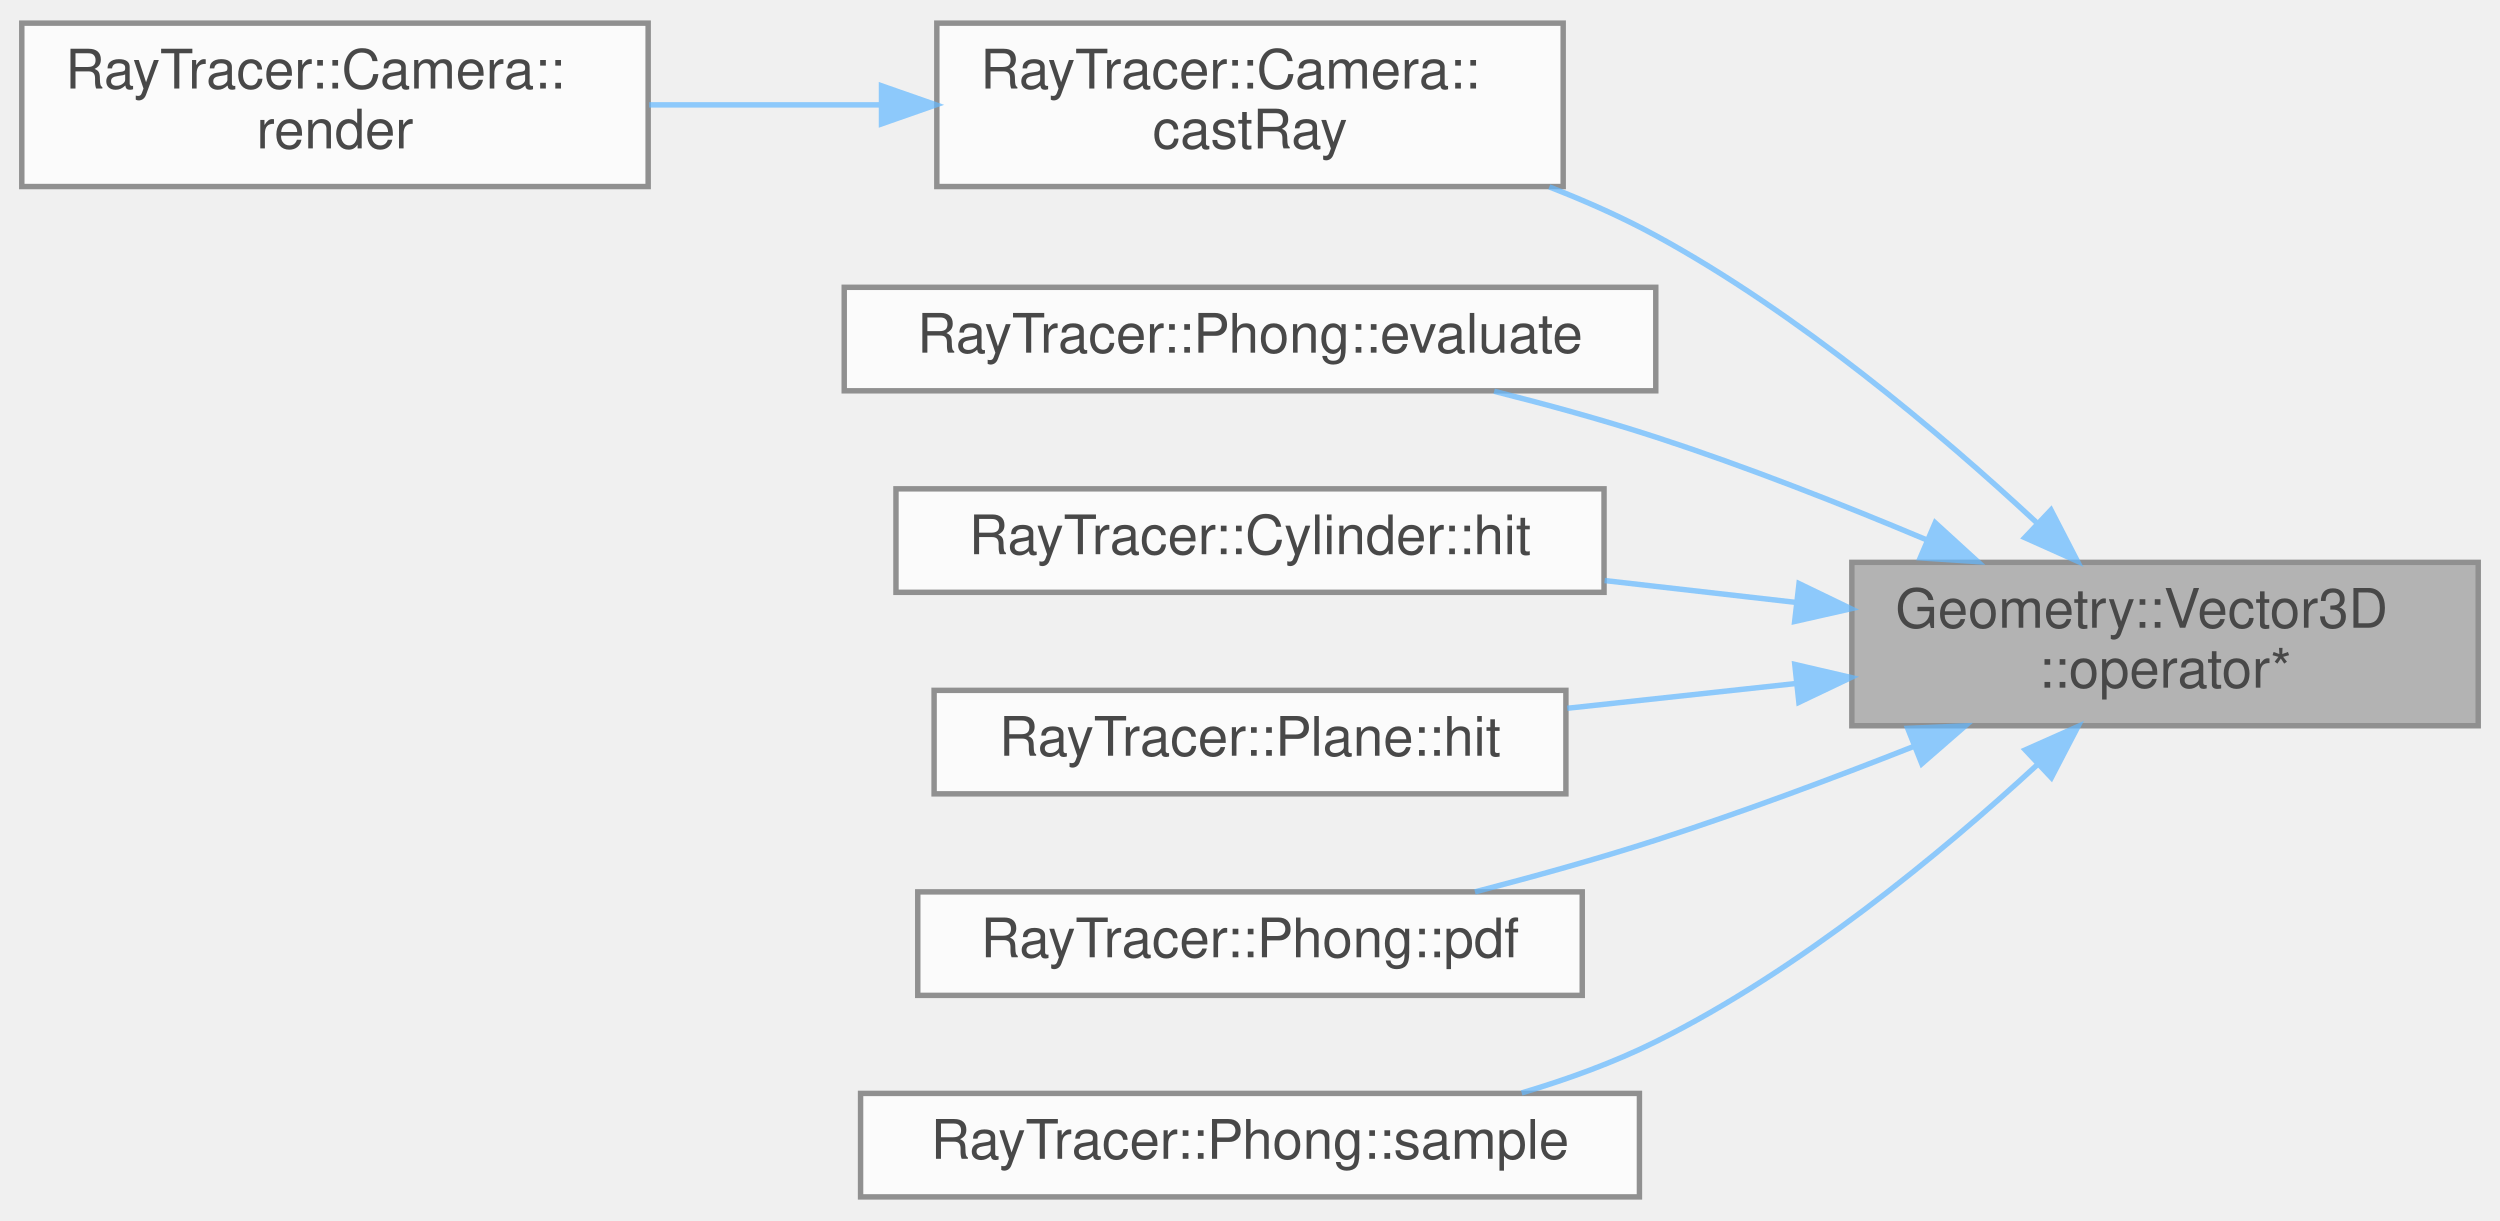
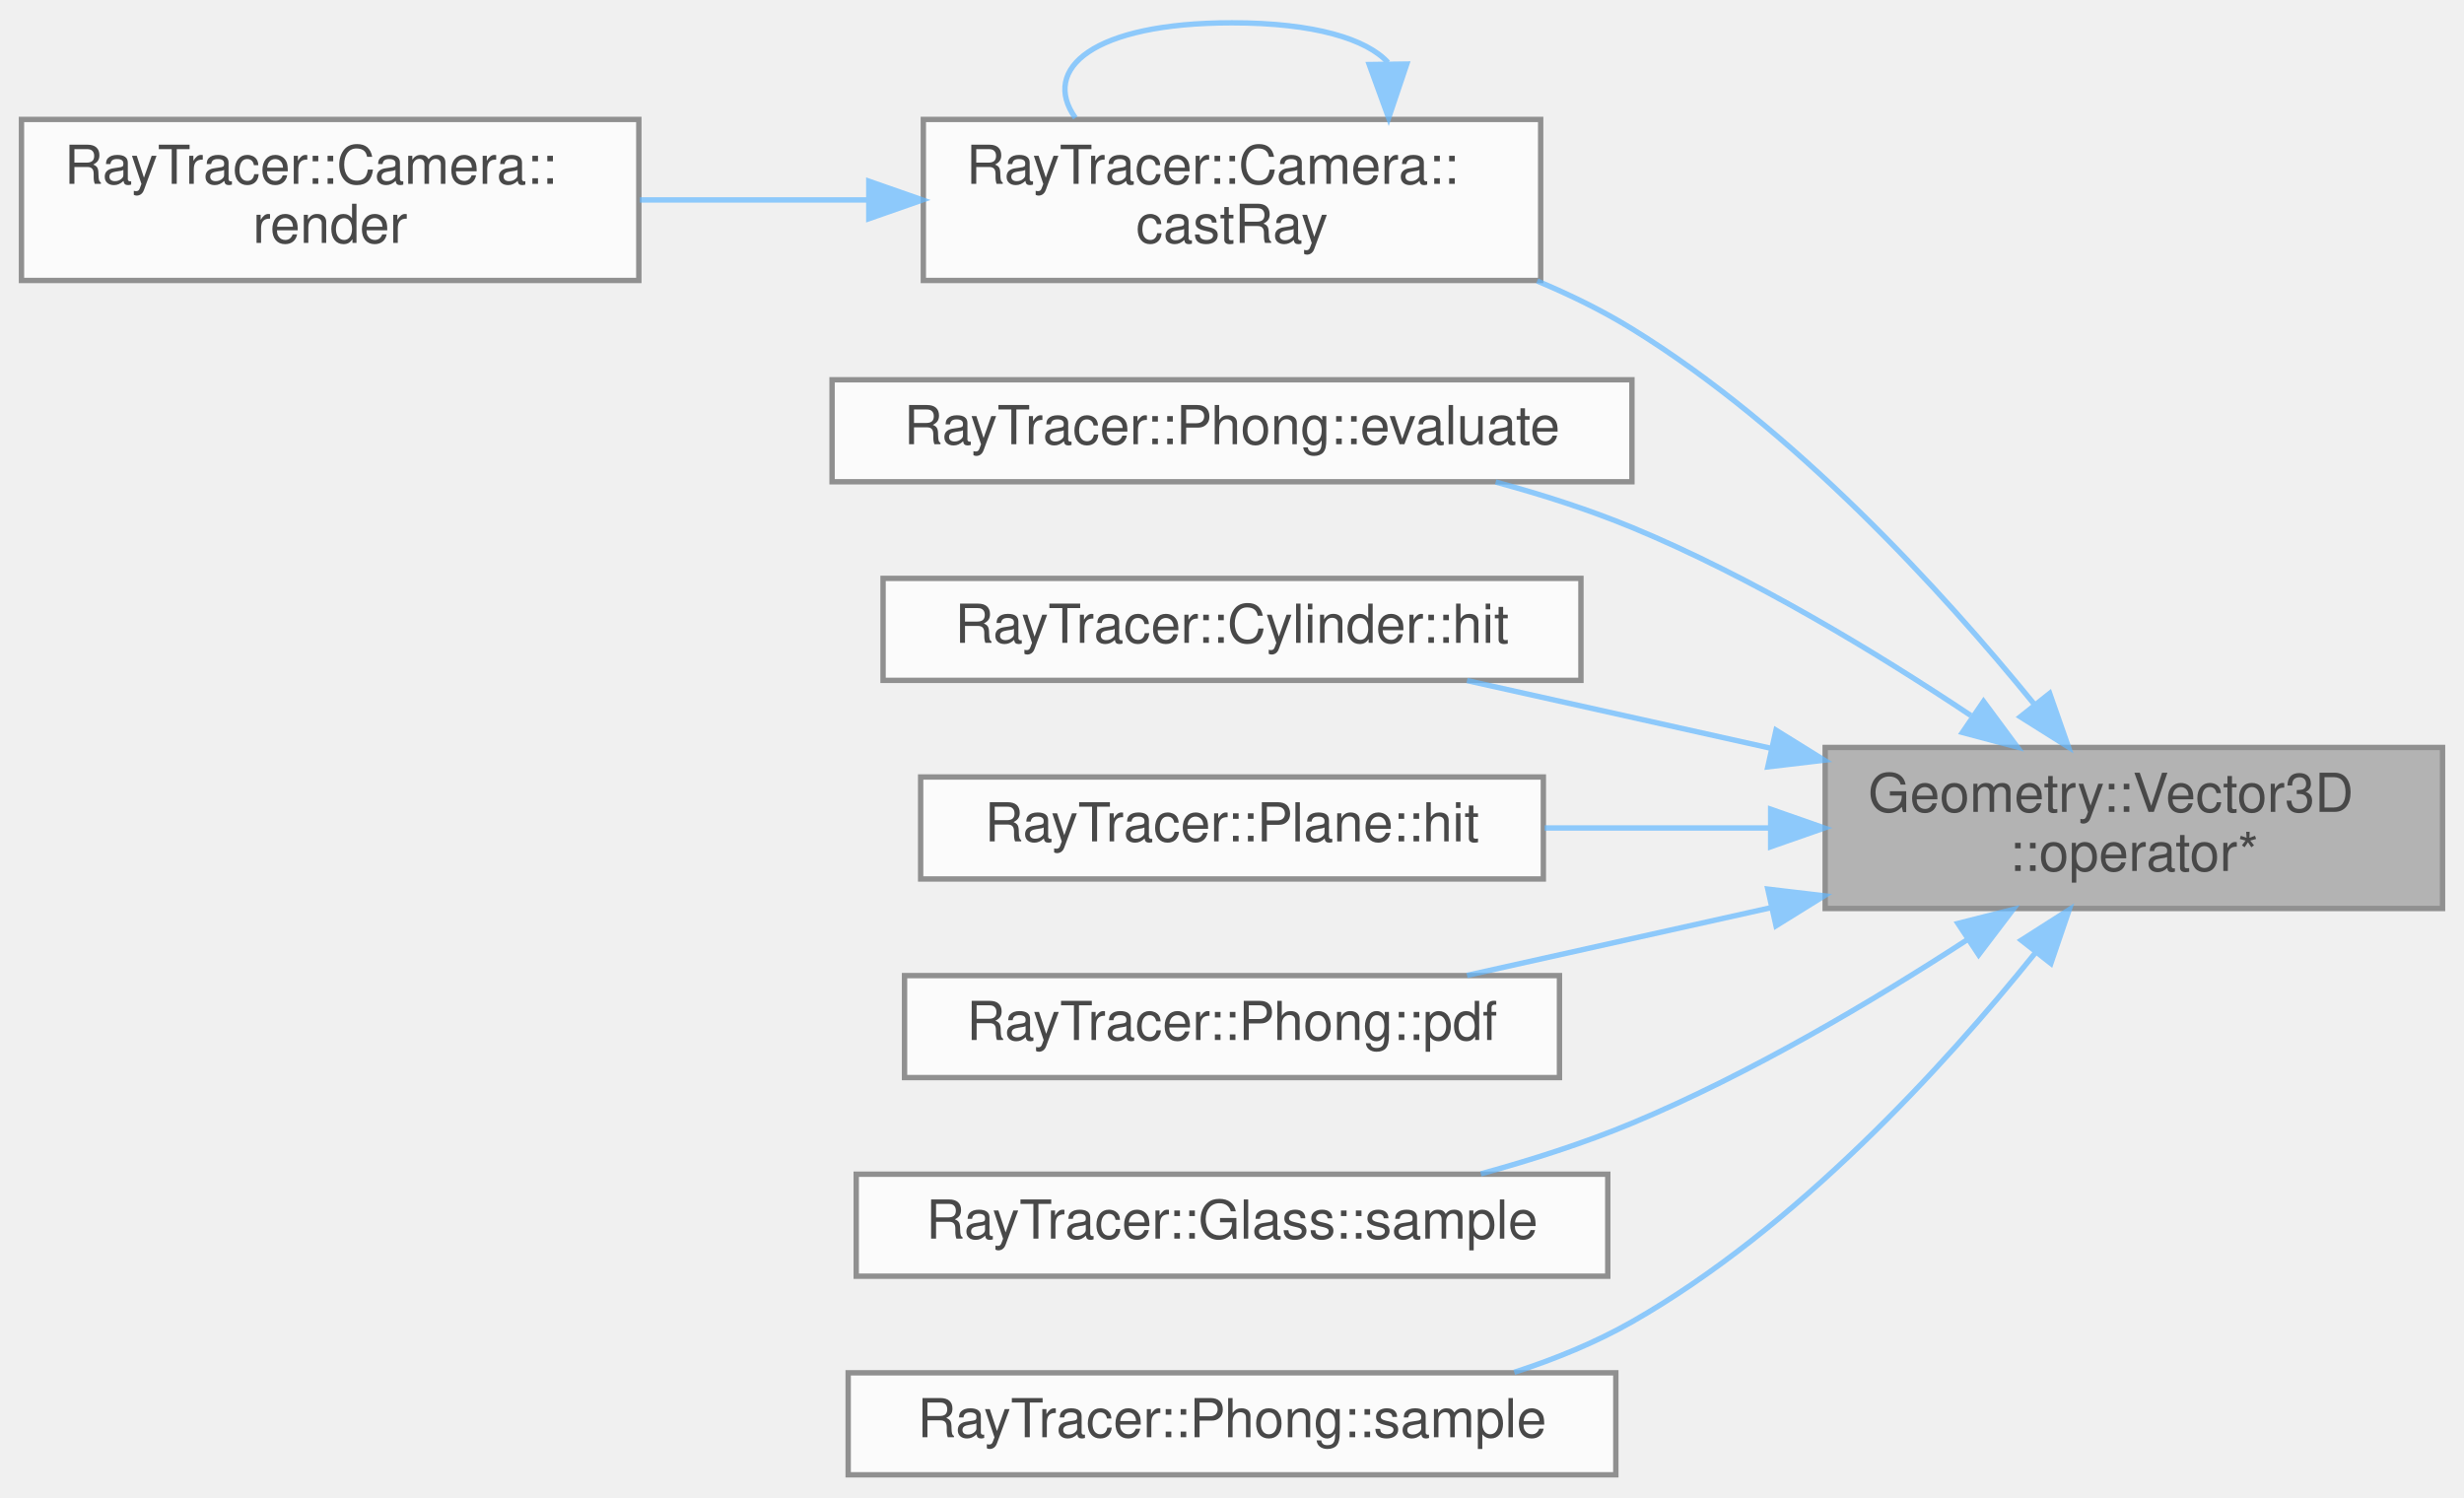
- <svg xmlns="http://www.w3.org/2000/svg" xmlns:xlink="http://www.w3.org/1999/xlink" width="459pt" height="224pt" viewBox="0.00 0.00 459.00 223.50">
+ <svg xmlns="http://www.w3.org/2000/svg" xmlns:xlink="http://www.w3.org/1999/xlink" width="459pt" height="279pt" viewBox="0.00 0.00 459.00 278.50">
  <svg id="main" version="1.1" xml:space="preserve">
    <style type="text/css">
.node, .edge {opacity: 0.7;}
.node.selected, .edge.selected {opacity: 1;}
.edge:hover path { stroke: red; }
.edge:hover polygon { stroke: red; fill: red; }
</style>
    <svg id="graph" class="graph">
-       <g id="graph0" class="graph" transform="scale(1 1) rotate(0) translate(4 219.5)">
+       <g id="graph0" class="graph" transform="scale(1 1) rotate(0) translate(4 274.5)">
        <g id="Node000001" class="node">
          <g id="a_Node000001">
            <a xlink:title=" ">
-               <polygon fill="#999999" stroke="#666666" points="451,-116.5 336,-116.5 336,-86.5 451,-86.5 451,-116.5" />
-               <text text-anchor="start" x="344" y="-104.5" font-family="Helvetica,sans-Serif" font-size="10.00">Geometry::Vector3D</text>
-               <text text-anchor="middle" x="393.5" y="-93.5" font-family="Helvetica,sans-Serif" font-size="10.00">::operator*</text>
+               <polygon fill="#999999" stroke="#666666" points="451,-135.5 336,-135.5 336,-105.5 451,-105.5 451,-135.5" />
+               <text text-anchor="start" x="344" y="-123.5" font-family="Helvetica,sans-Serif" font-size="10.00">Geometry::Vector3D</text>
+               <text text-anchor="middle" x="393.5" y="-112.5" font-family="Helvetica,sans-Serif" font-size="10.00">::operator*</text>
            </a>
          </g>
        </g>
        <g id="Node000002" class="node">
          <g id="a_Node000002">
            <a xlink:href="classRayTracer_1_1Camera.html#a7cd2251f34b6dda51fe338512e598571" target="_top" xlink:title="Evaluate the rendering equation along a ray, deterministically.">
-               <polygon fill="white" stroke="#666666" points="283,-215.5 168,-215.5 168,-185.5 283,-185.5 283,-215.5" />
-               <text text-anchor="start" x="176" y="-203.5" font-family="Helvetica,sans-Serif" font-size="10.00">RayTracer::Camera::</text>
-               <text text-anchor="middle" x="225.5" y="-192.5" font-family="Helvetica,sans-Serif" font-size="10.00">castRay</text>
+               <polygon fill="white" stroke="#666666" points="283,-252.5 168,-252.5 168,-222.5 283,-222.5 283,-252.5" />
+               <text text-anchor="start" x="176" y="-240.5" font-family="Helvetica,sans-Serif" font-size="10.00">RayTracer::Camera::</text>
+               <text text-anchor="middle" x="225.5" y="-229.5" font-family="Helvetica,sans-Serif" font-size="10.00">castRay</text>
            </a>
          </g>
        </g>
        <g id="edge1_Node000001_Node000002" class="edge">
          <g id="a_edge1_Node000001_Node000002">
            <a xlink:title=" ">
-               <path fill="none" stroke="#63b8ff" d="M369.87,-123.85C352.13,-140.33 326.14,-162.27 300,-176.5 293.87,-179.84 287.2,-182.81 280.45,-185.43" />
-               <polygon fill="#63b8ff" stroke="#63b8ff" points="372.56,-126.12 377.42,-116.71 367.75,-121.04 372.56,-126.12" />
+               <path fill="none" stroke="#63b8ff" d="M374.89,-143.63C357.83,-164.58 330.17,-194.93 300,-213.5 294.51,-216.88 288.5,-219.83 282.35,-222.4" />
+               <polygon fill="#63b8ff" stroke="#63b8ff" points="377.82,-145.57 381.32,-135.57 372.35,-141.21 377.82,-145.57" />
            </a>
          </g>
        </g>
        <g id="Node000004" class="node">
          <g id="a_Node000004">
            <a xlink:href="classRayTracer_1_1Phong.html#a2526bd20be0b2cbb045250c4a6573b27" target="_top" xlink:title="Evaluate the BRDF for a given pair of directions.">
-               <polygon fill="white" stroke="#666666" points="300,-167 151,-167 151,-148 300,-148 300,-167" />
-               <text text-anchor="middle" x="225.5" y="-155" font-family="Helvetica,sans-Serif" font-size="10.00">RayTracer::Phong::evaluate</text>
+               <polygon fill="white" stroke="#666666" points="300,-204 151,-204 151,-185 300,-185 300,-204" />
+               <text text-anchor="middle" x="225.5" y="-192" font-family="Helvetica,sans-Serif" font-size="10.00">RayTracer::Phong::evaluate</text>
            </a>
          </g>
        </g>
-         <g id="edge3_Node000001_Node000004" class="edge">
-           <g id="a_edge3_Node000001_Node000004">
+         <g id="edge4_Node000001_Node000004" class="edge">
+           <g id="a_edge4_Node000001_Node000004">
            <a xlink:title=" ">
-               <path fill="none" stroke="#63b8ff" d="M349.8,-120.6C334.3,-127.12 316.54,-134.11 300,-139.5 290.51,-142.59 280.17,-145.44 270.33,-147.91" />
-               <polygon fill="#63b8ff" stroke="#63b8ff" points="351.3,-123.77 359.12,-116.63 348.55,-117.33 351.3,-123.77" />
+               <path fill="none" stroke="#63b8ff" d="M363.14,-141.45C345.54,-153.19 322.31,-167.27 300,-176.5 291.99,-179.81 283.22,-182.62 274.62,-184.95" />
+               <polygon fill="#63b8ff" stroke="#63b8ff" points="365.5,-144.08 371.8,-135.57 361.56,-138.29 365.5,-144.08" />
            </a>
          </g>
        </g>
        <g id="Node000005" class="node">
          <g id="a_Node000005">
            <a xlink:href="classRayTracer_1_1Cylinder.html#ab42450e2290b96bccdf83ba79fa9d8af" target="_top" xlink:title="Test ray–cylinder intersection using the quadratic form of the cylinder equation.">
-               <polygon fill="white" stroke="#666666" points="290.5,-130 160.5,-130 160.5,-111 290.5,-111 290.5,-130" />
-               <text text-anchor="middle" x="225.5" y="-118" font-family="Helvetica,sans-Serif" font-size="10.00">RayTracer::Cylinder::hit</text>
+               <polygon fill="white" stroke="#666666" points="290.5,-167 160.5,-167 160.5,-148 290.5,-148 290.5,-167" />
+               <text text-anchor="middle" x="225.5" y="-155" font-family="Helvetica,sans-Serif" font-size="10.00">RayTracer::Cylinder::hit</text>
            </a>
          </g>
        </g>
-         <g id="edge4_Node000001_Node000005" class="edge">
-           <g id="a_edge4_Node000001_Node000005">
+         <g id="edge5_Node000001_Node000005" class="edge">
+           <g id="a_edge5_Node000001_Node000005">
            <a xlink:title=" ">
-               <path fill="none" stroke="#63b8ff" d="M325.78,-109.14C314.18,-110.46 302.14,-111.84 290.61,-113.16" />
-               <polygon fill="#63b8ff" stroke="#63b8ff" points="326.3,-112.6 335.84,-107.99 325.5,-105.65 326.3,-112.6" />
+               <path fill="none" stroke="#63b8ff" d="M325.98,-135.33C306.87,-139.59 286.55,-144.12 269.28,-147.96" />
+               <polygon fill="#63b8ff" stroke="#63b8ff" points="326.84,-138.72 335.84,-133.13 325.31,-131.89 326.84,-138.72" />
            </a>
          </g>
        </g>
        <g id="Node000006" class="node">
          <g id="a_Node000006">
            <a xlink:href="classRayTracer_1_1Plane.html#a7b741696eb186f6ec9df62e58e795916" target="_top" xlink:title="Test ray–plane intersection using the algebraic plane equation.">
-               <polygon fill="white" stroke="#666666" points="283.5,-93 167.5,-93 167.5,-74 283.5,-74 283.5,-93" />
-               <text text-anchor="middle" x="225.5" y="-81" font-family="Helvetica,sans-Serif" font-size="10.00">RayTracer::Plane::hit</text>
+               <polygon fill="white" stroke="#666666" points="283.5,-130 167.5,-130 167.5,-111 283.5,-111 283.5,-130" />
+               <text text-anchor="middle" x="225.5" y="-118" font-family="Helvetica,sans-Serif" font-size="10.00">RayTracer::Plane::hit</text>
            </a>
          </g>
        </g>
-         <g id="edge5_Node000001_Node000006" class="edge">
-           <g id="a_edge5_Node000001_Node000006">
+         <g id="edge6_Node000001_Node000006" class="edge">
+           <g id="a_edge6_Node000001_Node000006">
            <a xlink:title=" ">
-               <path fill="none" stroke="#63b8ff" d="M325.83,-94.27C311.89,-92.76 297.31,-91.18 283.75,-89.71" />
-               <polygon fill="#63b8ff" stroke="#63b8ff" points="325.52,-97.76 335.84,-95.36 326.27,-90.8 325.52,-97.76" />
+               <path fill="none" stroke="#63b8ff" d="M325.83,-120.5C311.89,-120.5 297.31,-120.5 283.75,-120.5" />
+               <polygon fill="#63b8ff" stroke="#63b8ff" points="325.84,-124 335.84,-120.5 325.84,-117 325.84,-124" />
            </a>
          </g>
        </g>
        <g id="Node000007" class="node">
          <g id="a_Node000007">
            <a xlink:href="classRayTracer_1_1Phong.html#af9bc5125da9a856062f5284e36ceb5b2" target="_top" xlink:title="Return the probability density of the direction from sample().">
-               <polygon fill="white" stroke="#666666" points="286.5,-56 164.5,-56 164.5,-37 286.5,-37 286.5,-56" />
-               <text text-anchor="middle" x="225.5" y="-44" font-family="Helvetica,sans-Serif" font-size="10.00">RayTracer::Phong::pdf</text>
+               <polygon fill="white" stroke="#666666" points="286.5,-93 164.5,-93 164.5,-74 286.5,-74 286.5,-93" />
+               <text text-anchor="middle" x="225.5" y="-81" font-family="Helvetica,sans-Serif" font-size="10.00">RayTracer::Phong::pdf</text>
            </a>
          </g>
        </g>
-         <g id="edge6_Node000001_Node000007" class="edge">
-           <g id="a_edge6_Node000001_Node000007">
+         <g id="edge7_Node000001_Node000007" class="edge">
+           <g id="a_edge7_Node000001_Node000007">
            <a xlink:title=" ">
-               <path fill="none" stroke="#63b8ff" d="M347.32,-82.69C332.39,-76.8 315.61,-70.53 300,-65.5 289.34,-62.06 277.65,-58.81 266.8,-56" />
-               <polygon fill="#63b8ff" stroke="#63b8ff" points="346.25,-86.03 356.83,-86.48 348.84,-79.53 346.25,-86.03" />
+               <path fill="none" stroke="#63b8ff" d="M325.98,-105.67C306.87,-101.41 286.55,-96.88 269.28,-93.04" />
+               <polygon fill="#63b8ff" stroke="#63b8ff" points="325.31,-109.11 335.84,-107.87 326.84,-102.28 325.31,-109.11" />
            </a>
          </g>
        </g>
        <g id="Node000008" class="node">
          <g id="a_Node000008">
+             <a xlink:href="classRayTracer_1_1Glass.html#a2c9fb925e8ccd41d68e1126530937c84" target="_top" xlink:title="Return the deterministic bounce direction for this material.">
+               <polygon fill="white" stroke="#666666" points="295.5,-56 155.5,-56 155.5,-37 295.5,-37 295.5,-56" />
+               <text text-anchor="middle" x="225.5" y="-44" font-family="Helvetica,sans-Serif" font-size="10.00">RayTracer::Glass::sample</text>
+             </a>
+           </g>
+         </g>
+         <g id="edge8_Node000001_Node000008" class="edge">
+           <g id="a_edge8_Node000001_Node000008">
+             <a xlink:title=" ">
+               <path fill="none" stroke="#63b8ff" d="M362.34,-99.6C344.8,-88.21 321.88,-74.62 300,-65.5 291.12,-61.8 281.33,-58.67 271.86,-56.07" />
+               <polygon fill="#63b8ff" stroke="#63b8ff" points="360.73,-102.72 371,-105.32 364.59,-96.88 360.73,-102.72" />
+             </a>
+           </g>
+         </g>
+         <g id="Node000009" class="node">
+           <g id="a_Node000009">
            <a xlink:href="classRayTracer_1_1Phong.html#a2fe3eab64f5b9ab9ab73976f0c8b80fd" target="_top" xlink:title="Return the deterministic bounce direction for this material.">
              <polygon fill="white" stroke="#666666" points="297,-19 154,-19 154,0 297,0 297,-19" />
              <text text-anchor="middle" x="225.5" y="-7" font-family="Helvetica,sans-Serif" font-size="10.00">RayTracer::Phong::sample</text>
            </a>
          </g>
        </g>
-         <g id="edge7_Node000001_Node000008" class="edge">
-           <g id="a_edge7_Node000001_Node000008">
+         <g id="edge9_Node000001_Node000009" class="edge">
+           <g id="a_edge9_Node000001_Node000009">
            <a xlink:title=" ">
-               <path fill="none" stroke="#63b8ff" d="M370.01,-79.31C352.34,-63.04 326.38,-41.59 300,-28.5 292.33,-24.69 283.81,-21.59 275.38,-19.09" />
-               <polygon fill="#63b8ff" stroke="#63b8ff" points="367.84,-82.07 377.52,-86.37 372.63,-76.97 367.84,-82.07" />
+               <path fill="none" stroke="#63b8ff" d="M375.1,-97.18C358.18,-76.16 330.62,-45.94 300,-28.5 293.24,-24.65 285.7,-21.57 278.08,-19.1" />
+               <polygon fill="#63b8ff" stroke="#63b8ff" points="372.53,-99.59 381.46,-105.29 378.04,-95.27 372.53,-99.59" />
+             </a>
+           </g>
+         </g>
+         <g id="edge2_Node000002_Node000002" class="edge">
+           <g id="a_edge2_Node000002_Node000002">
+             <a xlink:title=" ">
+               <path fill="none" stroke="#63b8ff" d="M254.56,-263.1C250.59,-267.47 240.9,-270.5 225.5,-270.5 199.56,-270.5 189.84,-261.91 196.32,-252.78" />
+               <polygon fill="#63b8ff" stroke="#63b8ff" points="258.06,-262.82 254.68,-252.78 251.06,-262.73 258.06,-262.82" />
            </a>
          </g>
        </g>
        <g id="Node000003" class="node">
          <g id="a_Node000003">
            <a xlink:href="classRayTracer_1_1Camera.html#a3735fca524537e8a0ce755bb77e9a71f" target="_top" xlink:title="Render the scene into a 2D framebuffer.">
-               <polygon fill="white" stroke="#666666" points="115,-215.5 0,-215.5 0,-185.5 115,-185.5 115,-215.5" />
-               <text text-anchor="start" x="8" y="-203.5" font-family="Helvetica,sans-Serif" font-size="10.00">RayTracer::Camera::</text>
-               <text text-anchor="middle" x="57.5" y="-192.5" font-family="Helvetica,sans-Serif" font-size="10.00">render</text>
+               <polygon fill="white" stroke="#666666" points="115,-252.5 0,-252.5 0,-222.5 115,-222.5 115,-252.5" />
+               <text text-anchor="start" x="8" y="-240.5" font-family="Helvetica,sans-Serif" font-size="10.00">RayTracer::Camera::</text>
+               <text text-anchor="middle" x="57.5" y="-229.5" font-family="Helvetica,sans-Serif" font-size="10.00">render</text>
            </a>
          </g>
        </g>
-         <g id="edge2_Node000002_Node000003" class="edge">
-           <g id="a_edge2_Node000002_Node000003">
+         <g id="edge3_Node000002_Node000003" class="edge">
+           <g id="a_edge3_Node000002_Node000003">
            <a xlink:title=" ">
-               <path fill="none" stroke="#63b8ff" d="M157.71,-200.5C143.62,-200.5 128.87,-200.5 115.19,-200.5" />
-               <polygon fill="#63b8ff" stroke="#63b8ff" points="157.84,-204 167.84,-200.5 157.84,-197 157.84,-204" />
+               <path fill="none" stroke="#63b8ff" d="M157.71,-237.5C143.62,-237.5 128.87,-237.5 115.19,-237.5" />
+               <polygon fill="#63b8ff" stroke="#63b8ff" points="157.84,-241 167.84,-237.5 157.84,-234 157.84,-241" />
            </a>
          </g>
        </g>
      </g>
    </svg>
  </svg>
  <style type="text/css">

[data-mouse-over-selected='false'] { opacity: 0.7; }
[data-mouse-over-selected='true']  { opacity: 1.0; }

</style>
</svg>
